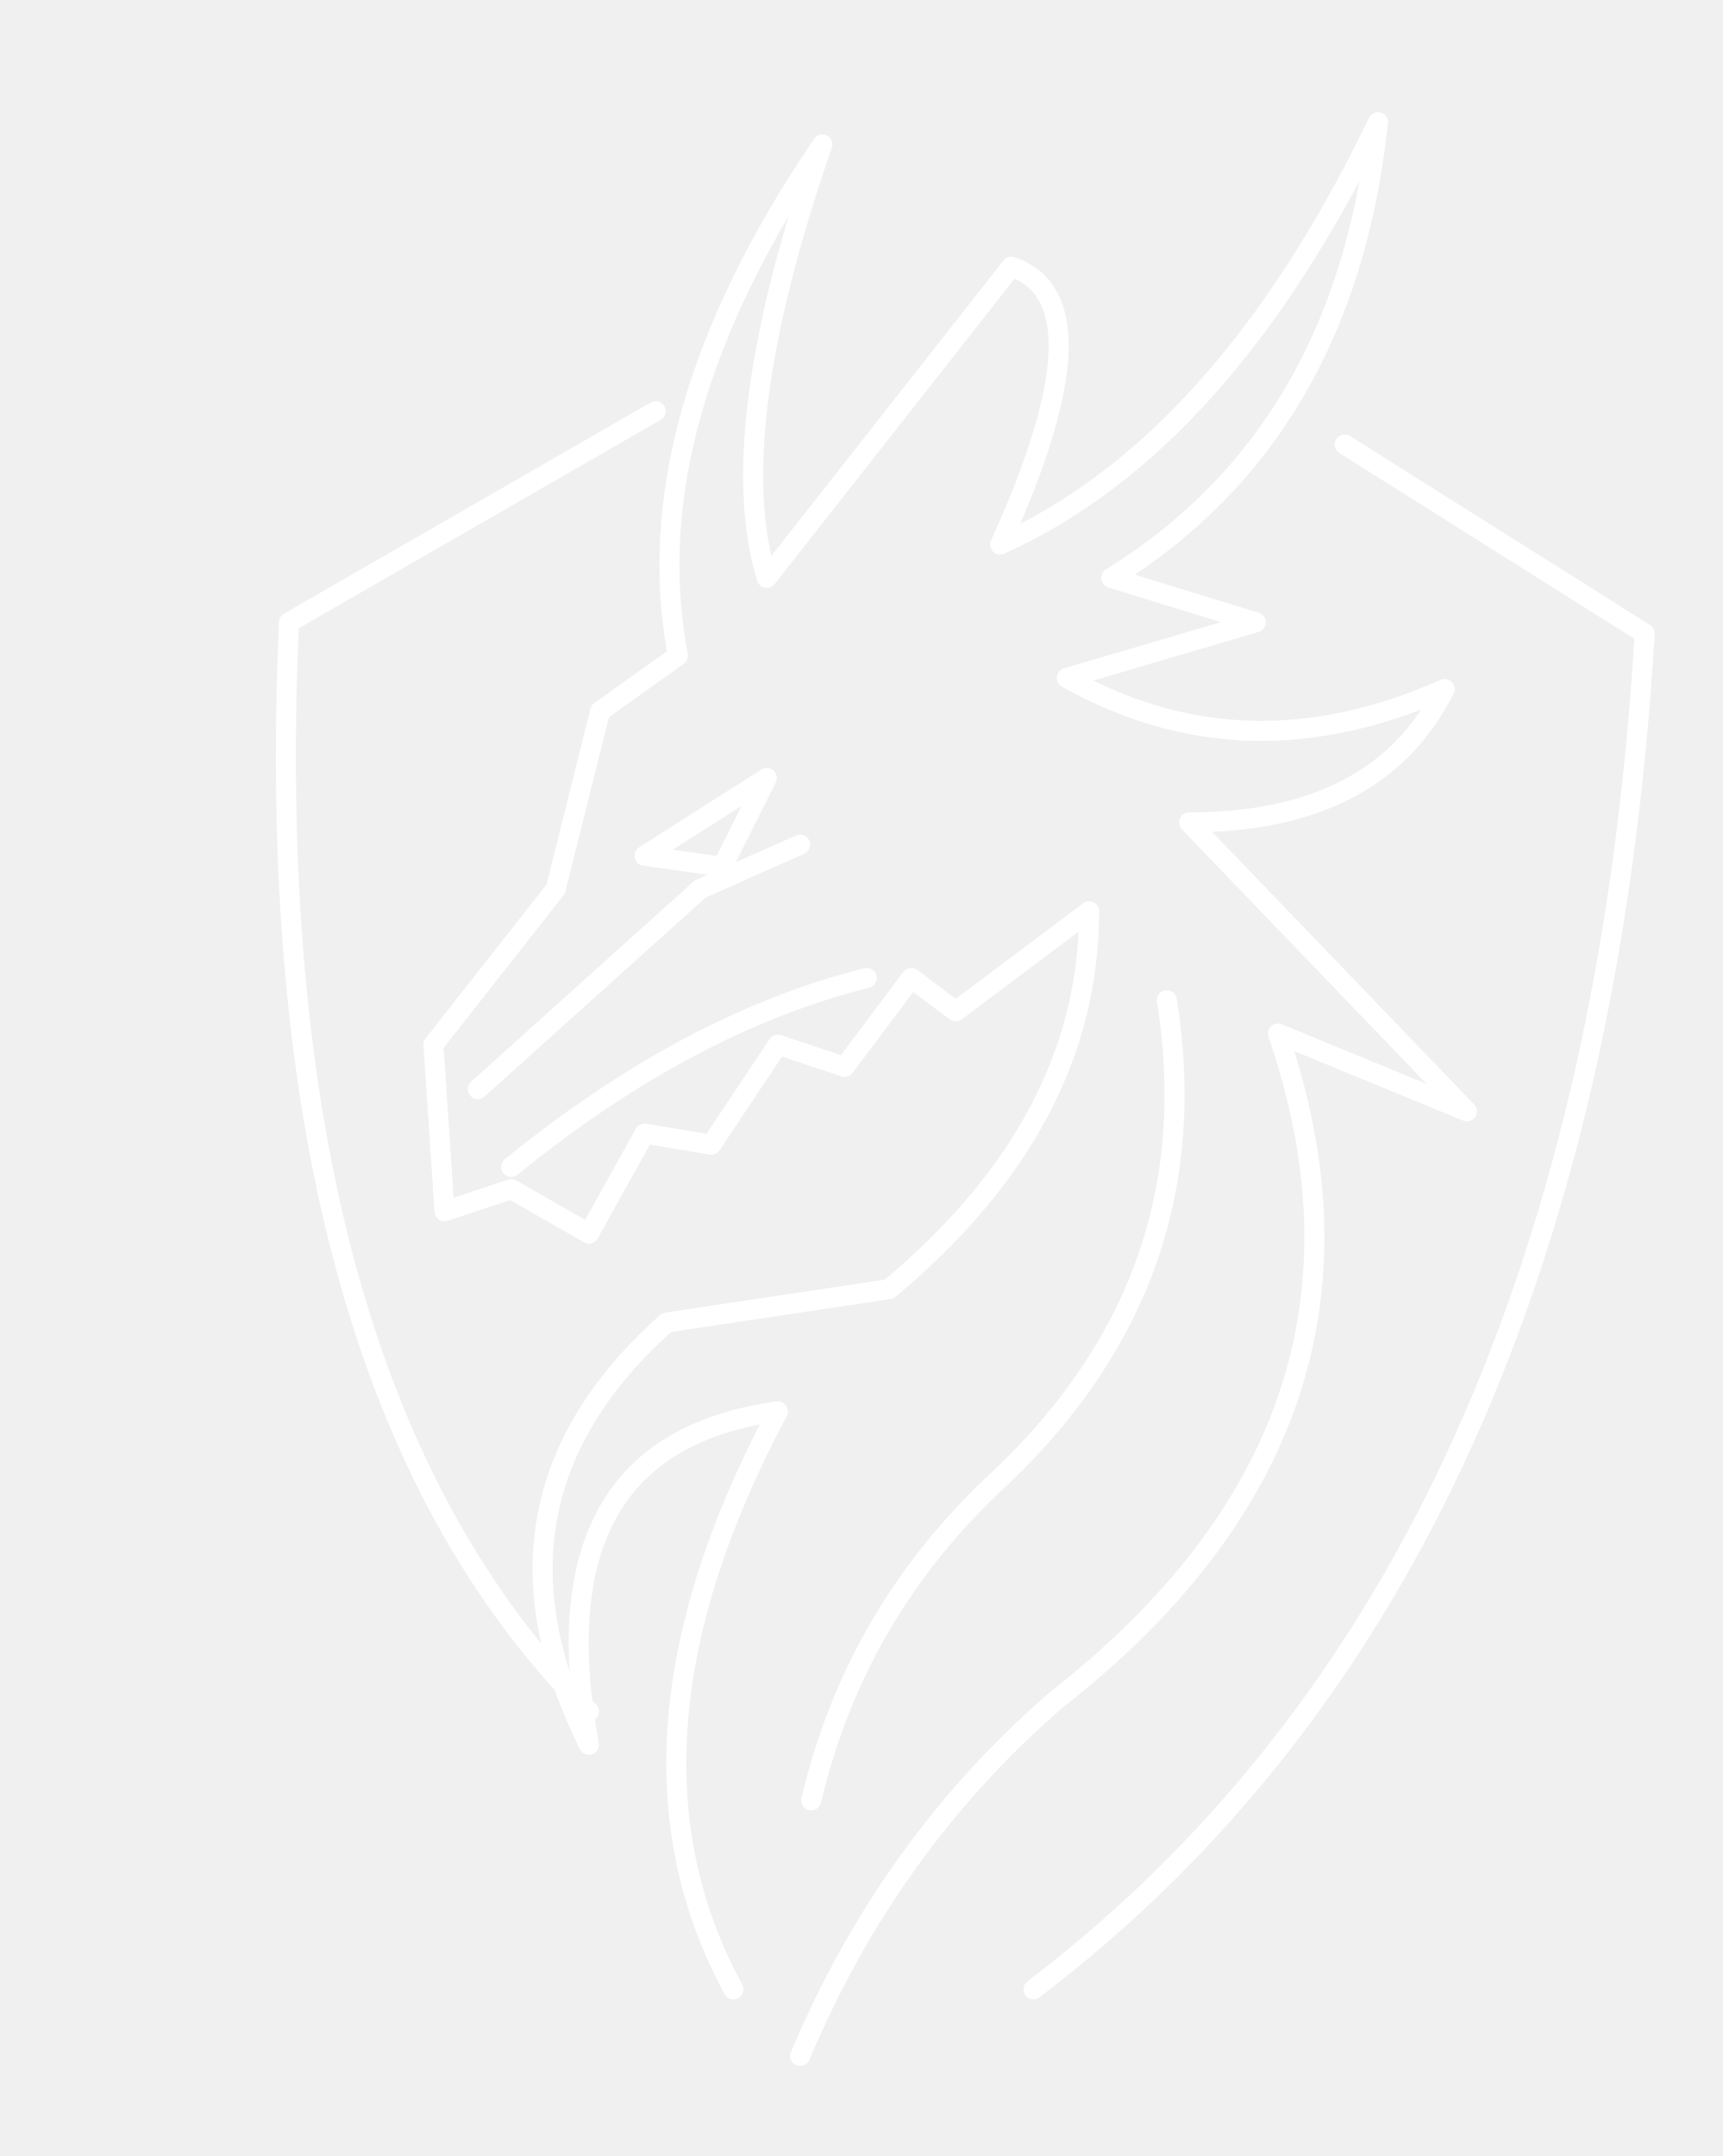
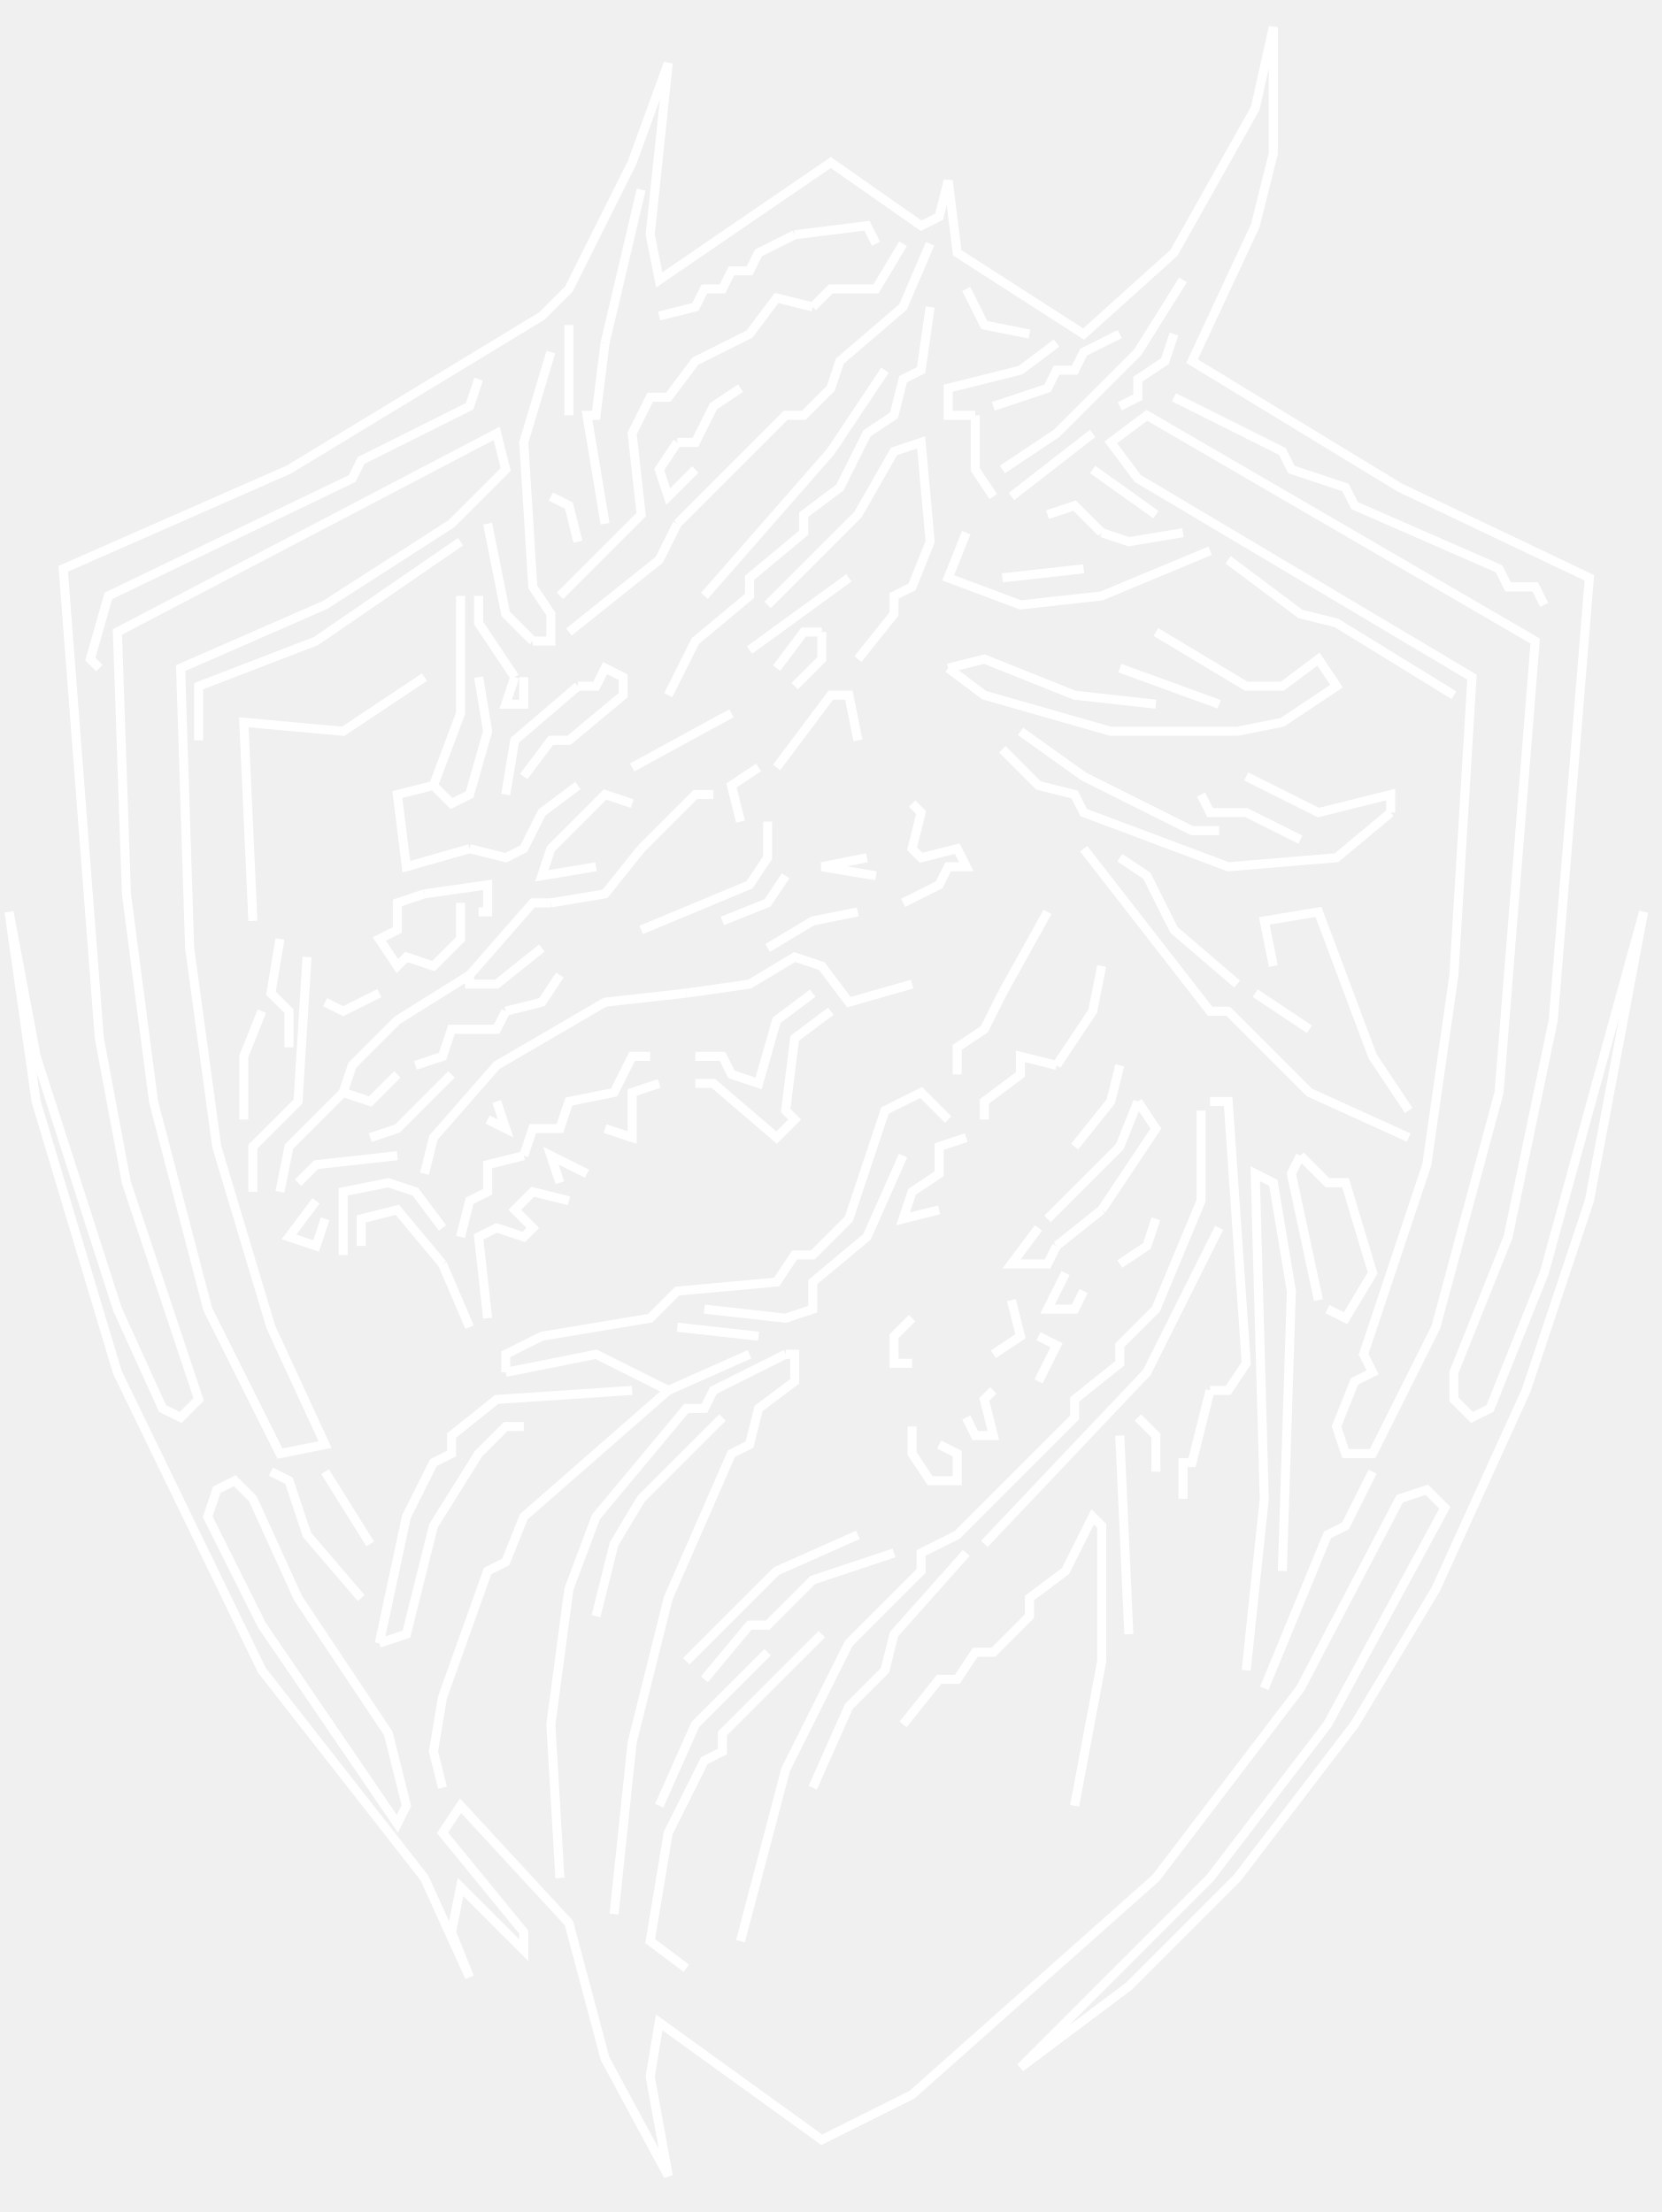
- <svg xmlns="http://www.w3.org/2000/svg" viewBox="20 8 155 194" data-hologram="engraved">
-   <g fill="none" stroke="#fff" stroke-width="1.8" stroke-linecap="round" stroke-linejoin="round">
-     <path data-rim="" d="M79 45 46 64Q43 132 73 162 M113 187Q163 149 168 65L141 48" />
-     <path d="M86 187Q74 165 90 135Q68 138 73 165Q62 143 80 127L100 124Q118 109 118 90L106 99 102 96 96 104 90 102 84 111 78 110 73 119 66 115 60 117 59 102 70 88 74 72 81 67Q77 46 94 21Q85 47 89 60L111 32Q120 35 110 57Q130 48 144 19Q141 47 120 60L133 64 116 69Q132 78 150 70Q144 82 127 82L152 108 135 101Q147 136 115 161Q100 174 92 193" />
-     <path d="M63 106 83 88 92 84 M78 85 89 78 85 86Z M66 113Q82 100 98 96 M125 98Q129 123 110 141Q97 153 93 170" />
+ <svg xmlns="http://www.w3.org/2000/svg" viewBox="0 0 184 245" data-hologram="engraved">
+   <g fill="none" stroke="#fff">
+     <path data-rim="" d="M24 165 L26 164 L28 166 L33 177 L43 192 L45 200 L44 202 L29 180 L23 168Z" />
+     <path data-rim="" d="M55 48 L56 52 L50 58 L36 67 L20 74 L21 105 L24 127 L30 147 L36 160 L31 161 L23 145 L17 122 L14 99 L13 70Z" />
+     <path data-rim="" d="M127 46 L170 71 L166 121 L159 147 L152 161 L149 161 L148 158 L150 153 L152 152 L151 150 L158 129 L161 108 L163 75 L126 53 L123 49Z" />
+     <path data-rim="" d="M141 3 L139 12 L130 28 L120 37 L106 28 L105 20 L104 24 L102 25 L92 18 L73 31 L72 26 L74 7 L70 18 L63 32 L60 35 L32 52 L7 63 L11 115 L14 131 L22 155 L20 157 L18 156 L13 145 L4 117 L1 101 L4 122 L13 152 L29 185 L47 208 L52 219 L50 214 L51 209 L58 216 L58 214 L49 203 L51 200 L63 213 L67 228 L74 241 L72 230 L73 224 L91 237 L101 232 L128 208 L144 187 L155 166 L158 165 L160 167 L147 191 L134 208 L113 229 L125 220 L137 208 L150 191 L159 176 L169 154 L176 133 L182 101 L171 141 L165 156 L163 157 L161 155 L161 152 L167 137 L172 113 L176 64 L155 54 L132 40 L139 25 L141 17Z" />
+     <path d="M117 38 L113 41 L105 43 L105 46 L108 46" />
+     <path d="M84 85 L81 87 L82 91" />
+     <path d="M61 55 L63 56 L64 60" />
+     <path d="M135 136 L127 152 L109 171" />
+     <path d="M117 118 L121 112 L122 107" />
+     <path d="M117 118 L113 117 L113 119 L109 122 L109 124" />
+     <path d="M110 45 L116 43 L117 41 L119 41 L120 39 L124 37" />
+     <path d="M33 131 L35 129 L44 128" />
+     <path d="M144 128 L147 131 L149 131 L152 141 L149 146 L147 145" />
+     <path d="M144 128 L143 130 L146 144" />
+     <path d="M56 112 L60 111 L62 108" />
+     <path d="M56 112 L55 114 L50 114 L49 117 L46 118" />
+     <path d="M97 27 L96 25 L88 26" />
+     <path d="M73 35 L77 34 L78 32 L80 32 L81 30 L83 30 L84 28 L88 26" />
+     <path d="M124 95 L127 97 L130 103 L137 109" />
+     <path d="M138 185 L140 166 L139 130 L141 131 L143 143 L142 174" />
+     <path d="M75 58 L87 46 L89 46 L92 43 L93 40 L100 34 L103 27" />
+     <path d="M75 58 L73 62 L63 70" />
+     <path d="M49 198 L48 194 L49 188 L54 174 L56 173 L58 168 L74 154" />
+     <path d="M116 101 L111 110" />
+     <path d="M61 39 L58 49 L59 65 L61 68 L61 71 L59 71" />
+     <path d="M40 138 L40 135 L44 134 L49 140" />
+     <path d="M51 66 L51 79 L48 87" />
+     <path d="M64 76 L66 76 L67 74 L69 75 L69 77 L63 82 L61 82 L58 86" />
+     <path d="M64 76 L57 82 L56 88" />
+     <path d="M115 136 L112 140 L116 140 L117 138" />
+     <path d="M85 91 L85 95 L83 98 L71 103" />
+     <path d="M64 87 L60 90 L58 94 L56 95 L52 94" />
+     <path d="M101 158 L101 161 L103 164 L106 164 L106 161 L104 160" />
+     <path d="M101 109 L94 111 L91 107 L88 106 L83 109 L76 110" />
+     <path d="M82 215 L87 196 L94 182 L102 174 L102 172 L106 170 L119 157 L119 155 L124 151 L124 149 L128 145 L133 133 L133 123" />
+     <path d="M42 110 L38 112 L36 111" />
+     <path d="M57 75 L53 69 L53 66" />
+     <path d="M57 75 L56 78 L58 78 L58 75" />
+     <path d="M85 105 L90 102 L95 101" />
+     <path d="M49 136 L46 132 L43 131 L38 132 L38 139" />
+     <path d="M113 81 L120 86 L132 92 L135 92" />
+     <path d="M72 117 L70 117 L68 121 L63 122 L62 125 L59 125 L58 128" />
+     <path d="M136 62 L144 68 L148 69 L161 77" />
+     <path d="M77 120 L79 120 L86 126 L88 124 L87 123 L88 115 L92 112" />
+     <path d="M28 102 L27 80 L38 81 L47 75" />
+     <path d="M34 106 L33 122 L28 127 L28 132" />
+     <path d="M58 128 L54 129 L54 132 L52 133 L51 137" />
+     <path d="M118 141 L116 145 L119 145 L120 143" />
+     <path d="M58 158 L56 158 L53 161 L48 169 L45 181 L42 182" />
+     <path d="M53 101 L54 101 L54 98 L47 99" />
+     <path d="M86 85 L92 77 L94 77 L95 82" />
+     <path d="M78 145 L87 146 L90 145 L90 142 L96 137 L100 128" />
+     <path d="M103 34 L102 41 L100 42 L99 46 L96 48 L93 54 L89 57 L89 59 L83 64 L83 66 L77 71 L74 77" />
+     <path d="M63 36 L63 46" />
+     <path d="M61 100 L67 99 L71 94" />
+     <path d="M61 100 L59 100 L52 108" />
+     <path d="M31 104 L30 110 L32 112 L32 116" />
+     <path d="M83 72 L94 64" />
+     <path d="M124 159 L125 181" />
+     <path d="M122 59 L125 60 L131 59" />
+     <path d="M122 59 L119 56 L116 57" />
+     <path d="M135 78 L124 74" />
+     <path d="M67 125 L70 126 L70 121 L73 120" />
+     <path d="M116 135 L124 127 L126 122" />
+     <path d="M51 100 L51 104 L48 107 L45 106 L44 107 L42 104 L44 103 L44 100 L47 99" />
+     <path d="M54 58 L56 68 L59 71" />
+     <path d="M11 74 L10 73 L12 66 L39 53 L40 51 L52 45 L53 42" />
+     <path d="M75 49 L77 49 L79 45 L82 43" />
+     <path d="M75 49 L73 52 L74 55 L77 52" />
+     <path d="M91 181 L80 192 L80 194 L78 195 L74 203 L72 215 L76 218" />
+     <path d="M110 154 L109 155 L110 159 L108 159 L107 157" />
+     <path d="M86 74 L89 70 L91 70" />
+     <path d="M99 172 L90 175 L85 180 L83 180 L78 186" />
+     <path d="M101 89 L102 90 L101 94 L102 95 L106 94 L107 96 L105 96 L104 98 L100 100" />
+     <path d="M106 119 L106 116 L109 114 L111 110" />
+     <path d="M122 134 L117 138" />
+     <path d="M122 134 L128 125 L126 122" />
+     <path d="M171 67 L170 65 L167 65 L166 63 L150 56 L149 54 L143 52 L142 50 L130 44" />
+     <path d="M154 90 L148 95 L136 96 L120 90 L119 88 L115 87 L111 83" />
+     <path d="M154 90 L154 88 L146 90 L138 86" />
+     <path d="M62 66 L71 57 L70 48 L72 44 L74 44 L77 40 L83 37 L86 33 L90 34" />
+     <path d="M124 45 L126 44 L126 42 L129 40 L130 37" />
+     <path d="M88 76 L91 73 L91 70" />
+     <path d="M128 135 L127 138 L124 140" />
+     <path d="M98 41 L92 50 L78 66" />
+     <path d="M144 93 L138 90 L134 90 L133 88" />
+     <path d="M63 133 L59 132 L57 134 L59 136 L58 137 L55 136 L53 137 L54 146" />
+     <path d="M71 94 L77 88 L79 88" />
+     <path d="M120 63 L111 64" />
+     <path d="M68 212 L70 193 L74 177 L81 161 L83 160 L84 156 L88 153 L88 150 L87 150" />
+     <path d="M83 150 L74 154" />
+     <path d="M85 67 L95 57 L99 50 L102 49 L103 60 L101 65 L99 66 L99 68 L95 73" />
+     <path d="M110 55 L108 52 L108 46" />
+     <path d="M30 163 L32 164 L34 170 L40 177" />
+     <path d="M128 163 L128 159 L126 157" />
+     <path d="M100 27 L97 32 L92 32 L90 34" />
+     <path d="M115 148 L117 149 L115 153" />
+     <path d="M62 131 L61 128 L65 130" />
+     <path d="M156 123 L152 117 L146 101 L140 102 L141 107" />
+     <path d="M131 166 L131 162 L132 162 L134 154" />
+     <path d="M67 38 L66 46 L65 46 L67 58" />
+     <path d="M67 38 L71 21" />
+     <path d="M134 154 L136 154 L138 151 L136 122 L134 122" />
+     <path d="M156 126 L145 121 L136 112 L134 112 L120 94" />
+     <path d="M81 79 L70 85" />
+     <path d="M29 112 L27 117 L27 124" />
+     <path d="M119 200 L122 184 L122 169 L121 168 L118 174 L114 177 L114 179 L110 183 L108 183 L106 186 L104 186 L100 191" />
+     <path d="M55 122 L56 125 L54 124" />
+     <path d="M42 182 L45 168 L48 162 L50 161 L50 159 L55 155 L70 154" />
+     <path d="M73 200 L77 191 L85 183" />
+     <path d="M119 127 L123 122 L124 118" />
+     <path d="M31 132 L32 127 L38 121" />
+     <path d="M112 55 L121 48" />
+     <path d="M62 208 L61 191 L63 176 L66 168 L76 156 L78 156 L79 154 L87 150" />
+     <path d="M90 110 L86 113 L84 120 L81 119 L80 117 L77 117" />
+     <path d="M90 198 L94 189 L98 185 L99 181 L107 172" />
+     <path d="M121 52 L128 57" />
+     <path d="M114 37 L109 36 L107 32" />
+     <path d="M96 95 L91 96 L97 97" />
+     <path d="M44 119 L41 122 L38 121" />
+     <path d="M128 78 L119 77 L109 73 L105 74" />
+     <path d="M111 52 L117 48 L126 39 L131 31" />
+     <path d="M84 148 L75 147" />
+     <path d="M52 94 L45 96 L44 88 L48 87" />
+     <path d="M152 163 L149 169 L147 170 L140 187" />
+     <path d="M110 150 L113 148 L112 144" />
+     <path d="M105 74 L109 77 L123 81 L137 81 L142 80 L148 76 L146 73 L142 76 L138 76 L128 70" />
+     <path d="M80 157 L71 166 L68 171 L66 179" />
+     <path d="M22 82 L22 76 L35 71 L51 60" />
+     <path d="M52 108 L44 113 L39 118 L38 121" />
+     <path d="M52 108 L52 109 L55 109 L60 105" />
+     <path d="M36 135 L35 138 L32 137 L35 133" />
+     <path d="M101 151 L99 151 L99 148 L101 146" />
+     <path d="M56 152 L66 150 L74 154" />
+     <path d="M56 152 L56 150 L60 148 L72 146 L75 143 L86 142 L88 139 L90 139 L94 135 L98 123 L102 121 L105 124" />
+     <path d="M48 87 L50 89 L52 88 L54 81 L53 75" />
+     <path d="M107 59 L105 64 L113 67 L122 66 L134 61" />
+     <path d="M95 170 L86 174 L76 184" />
+     <path d="M52 147 L49 140" />
+     <path d="M87 97 L85 100 L80 102" />
+     <path d="M104 134 L100 135 L101 132 L104 130 L104 127 L107 126" />
+     <path d="M36 163 L41 171" />
+     <path d="M41 126 L44 125 L50 119" />
+     <path d="M139 110 L145 114" />
+     <path d="M47 130 L48 126 L55 118 L67 111 L76 110" />
+     <path d="M66 96 L60 97 L61 94 L67 88 L70 89" />
  </g>
</svg>
